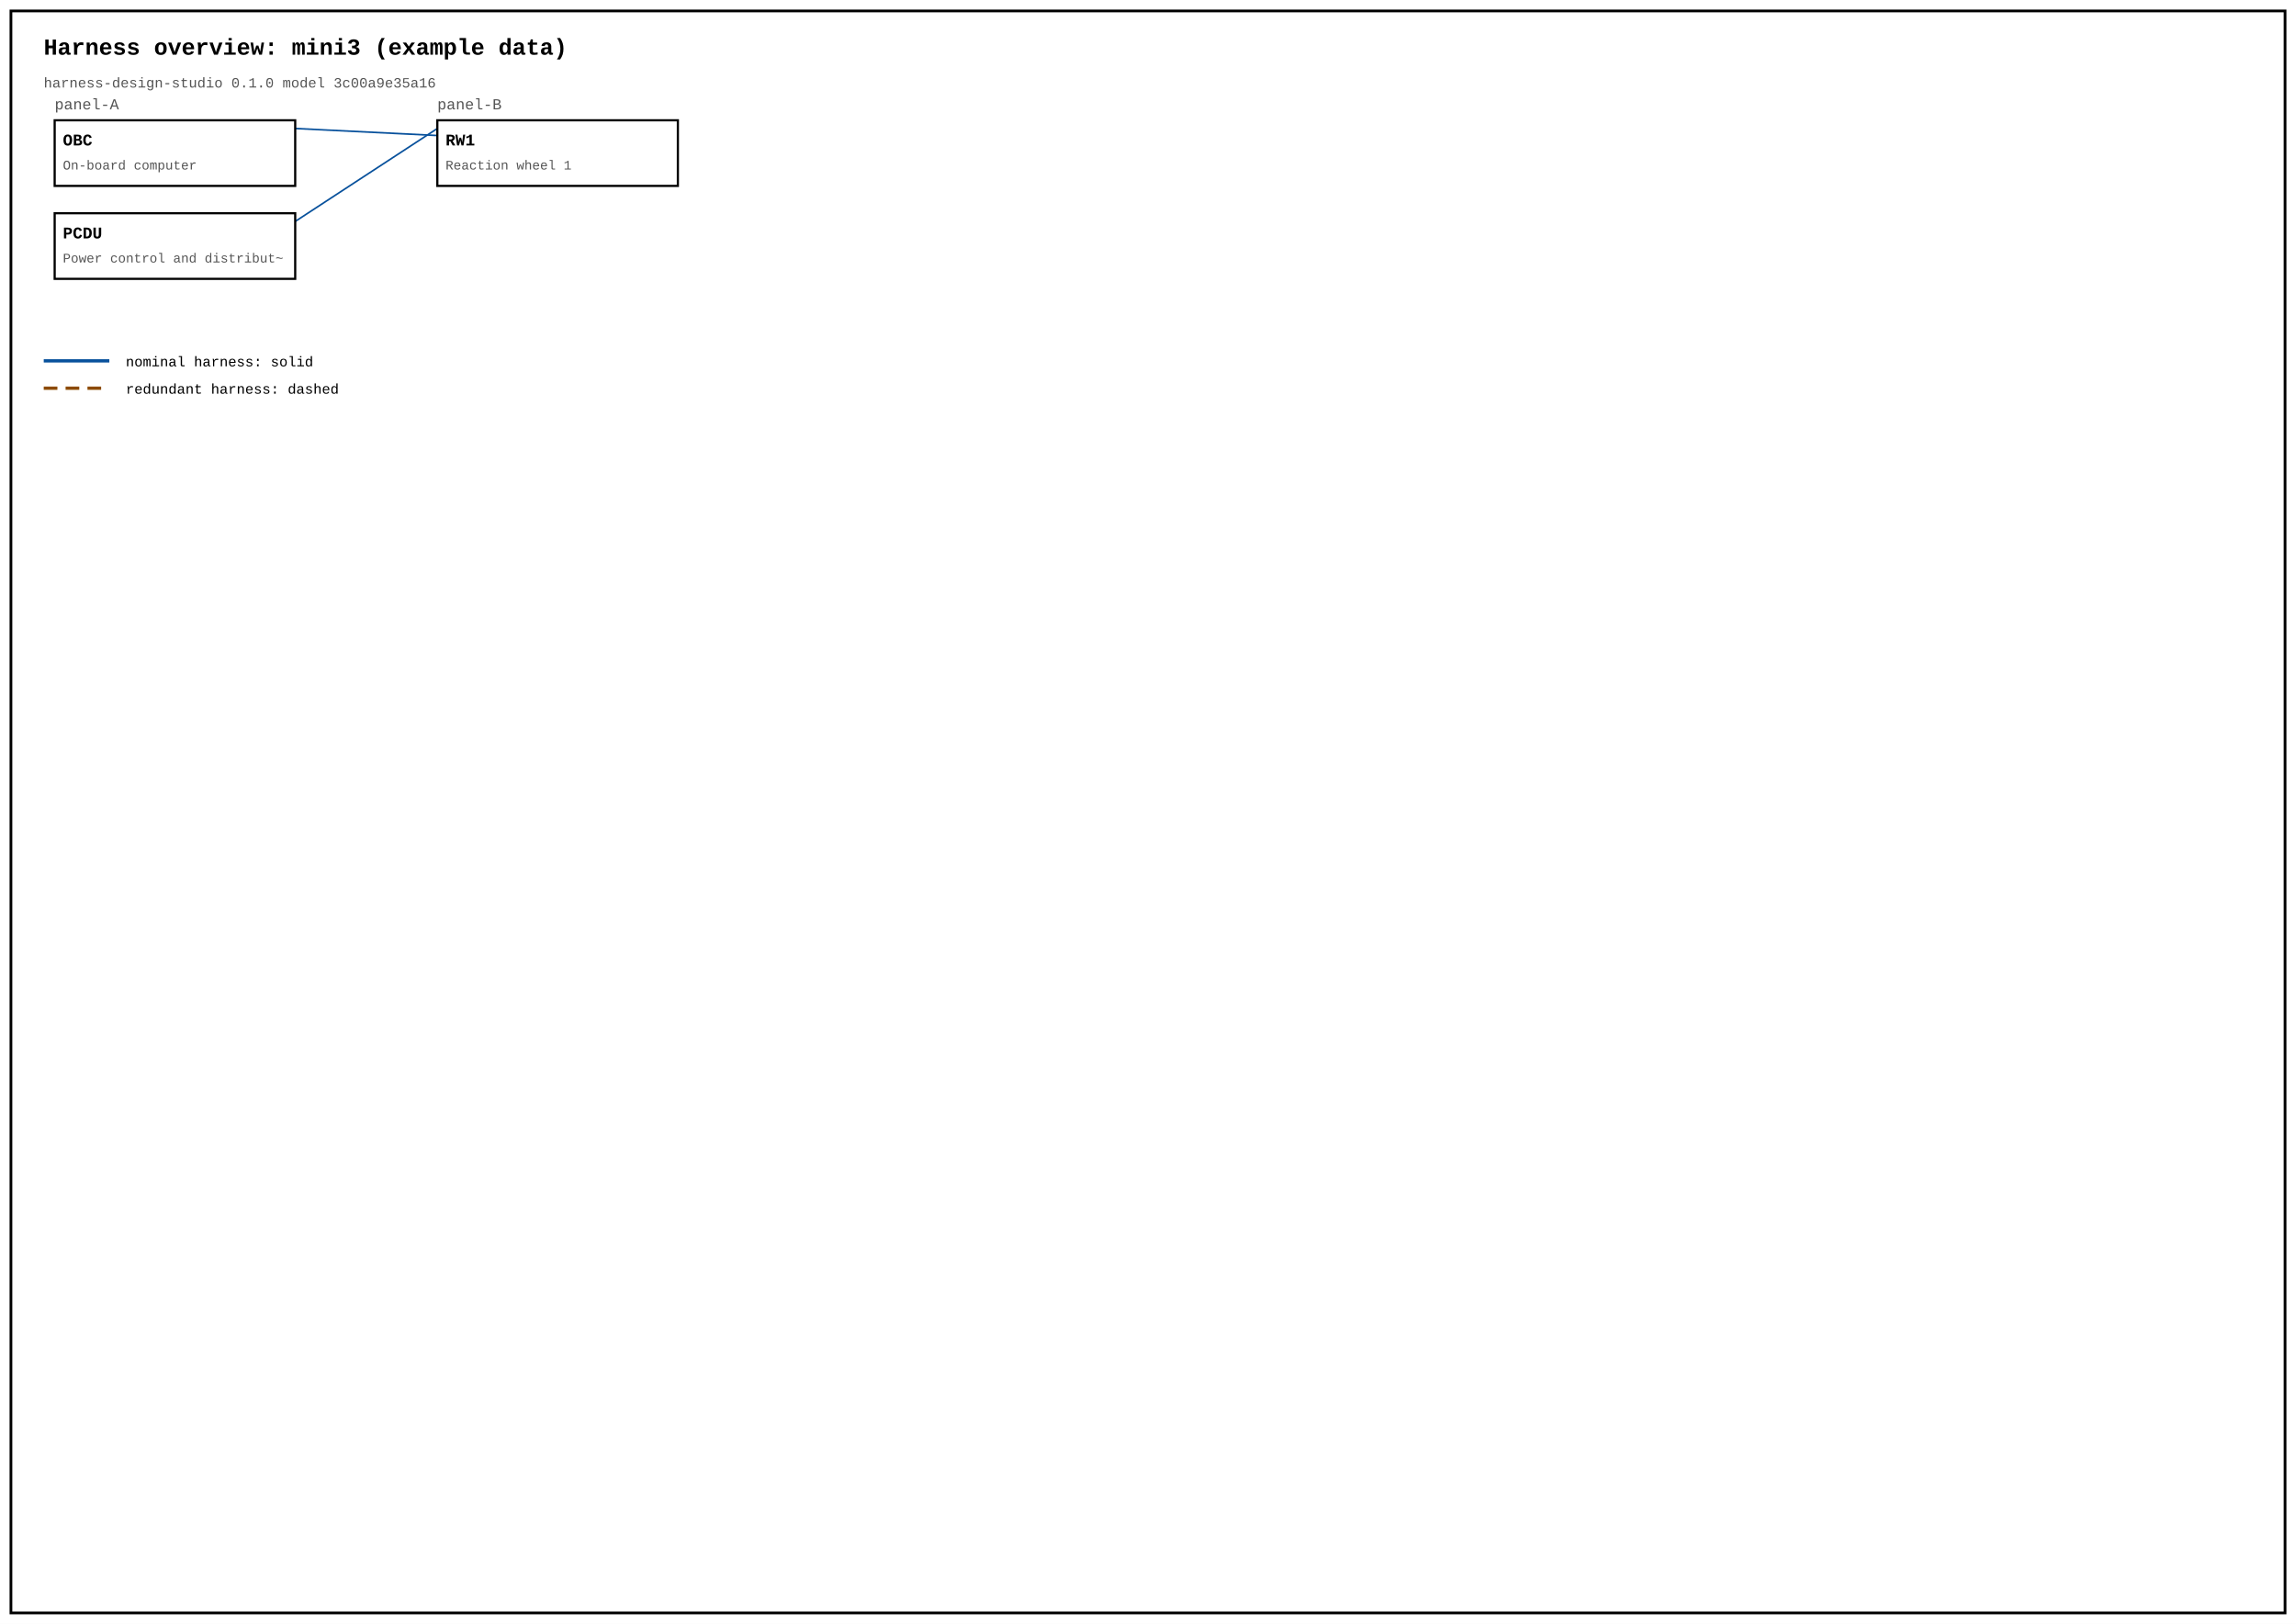
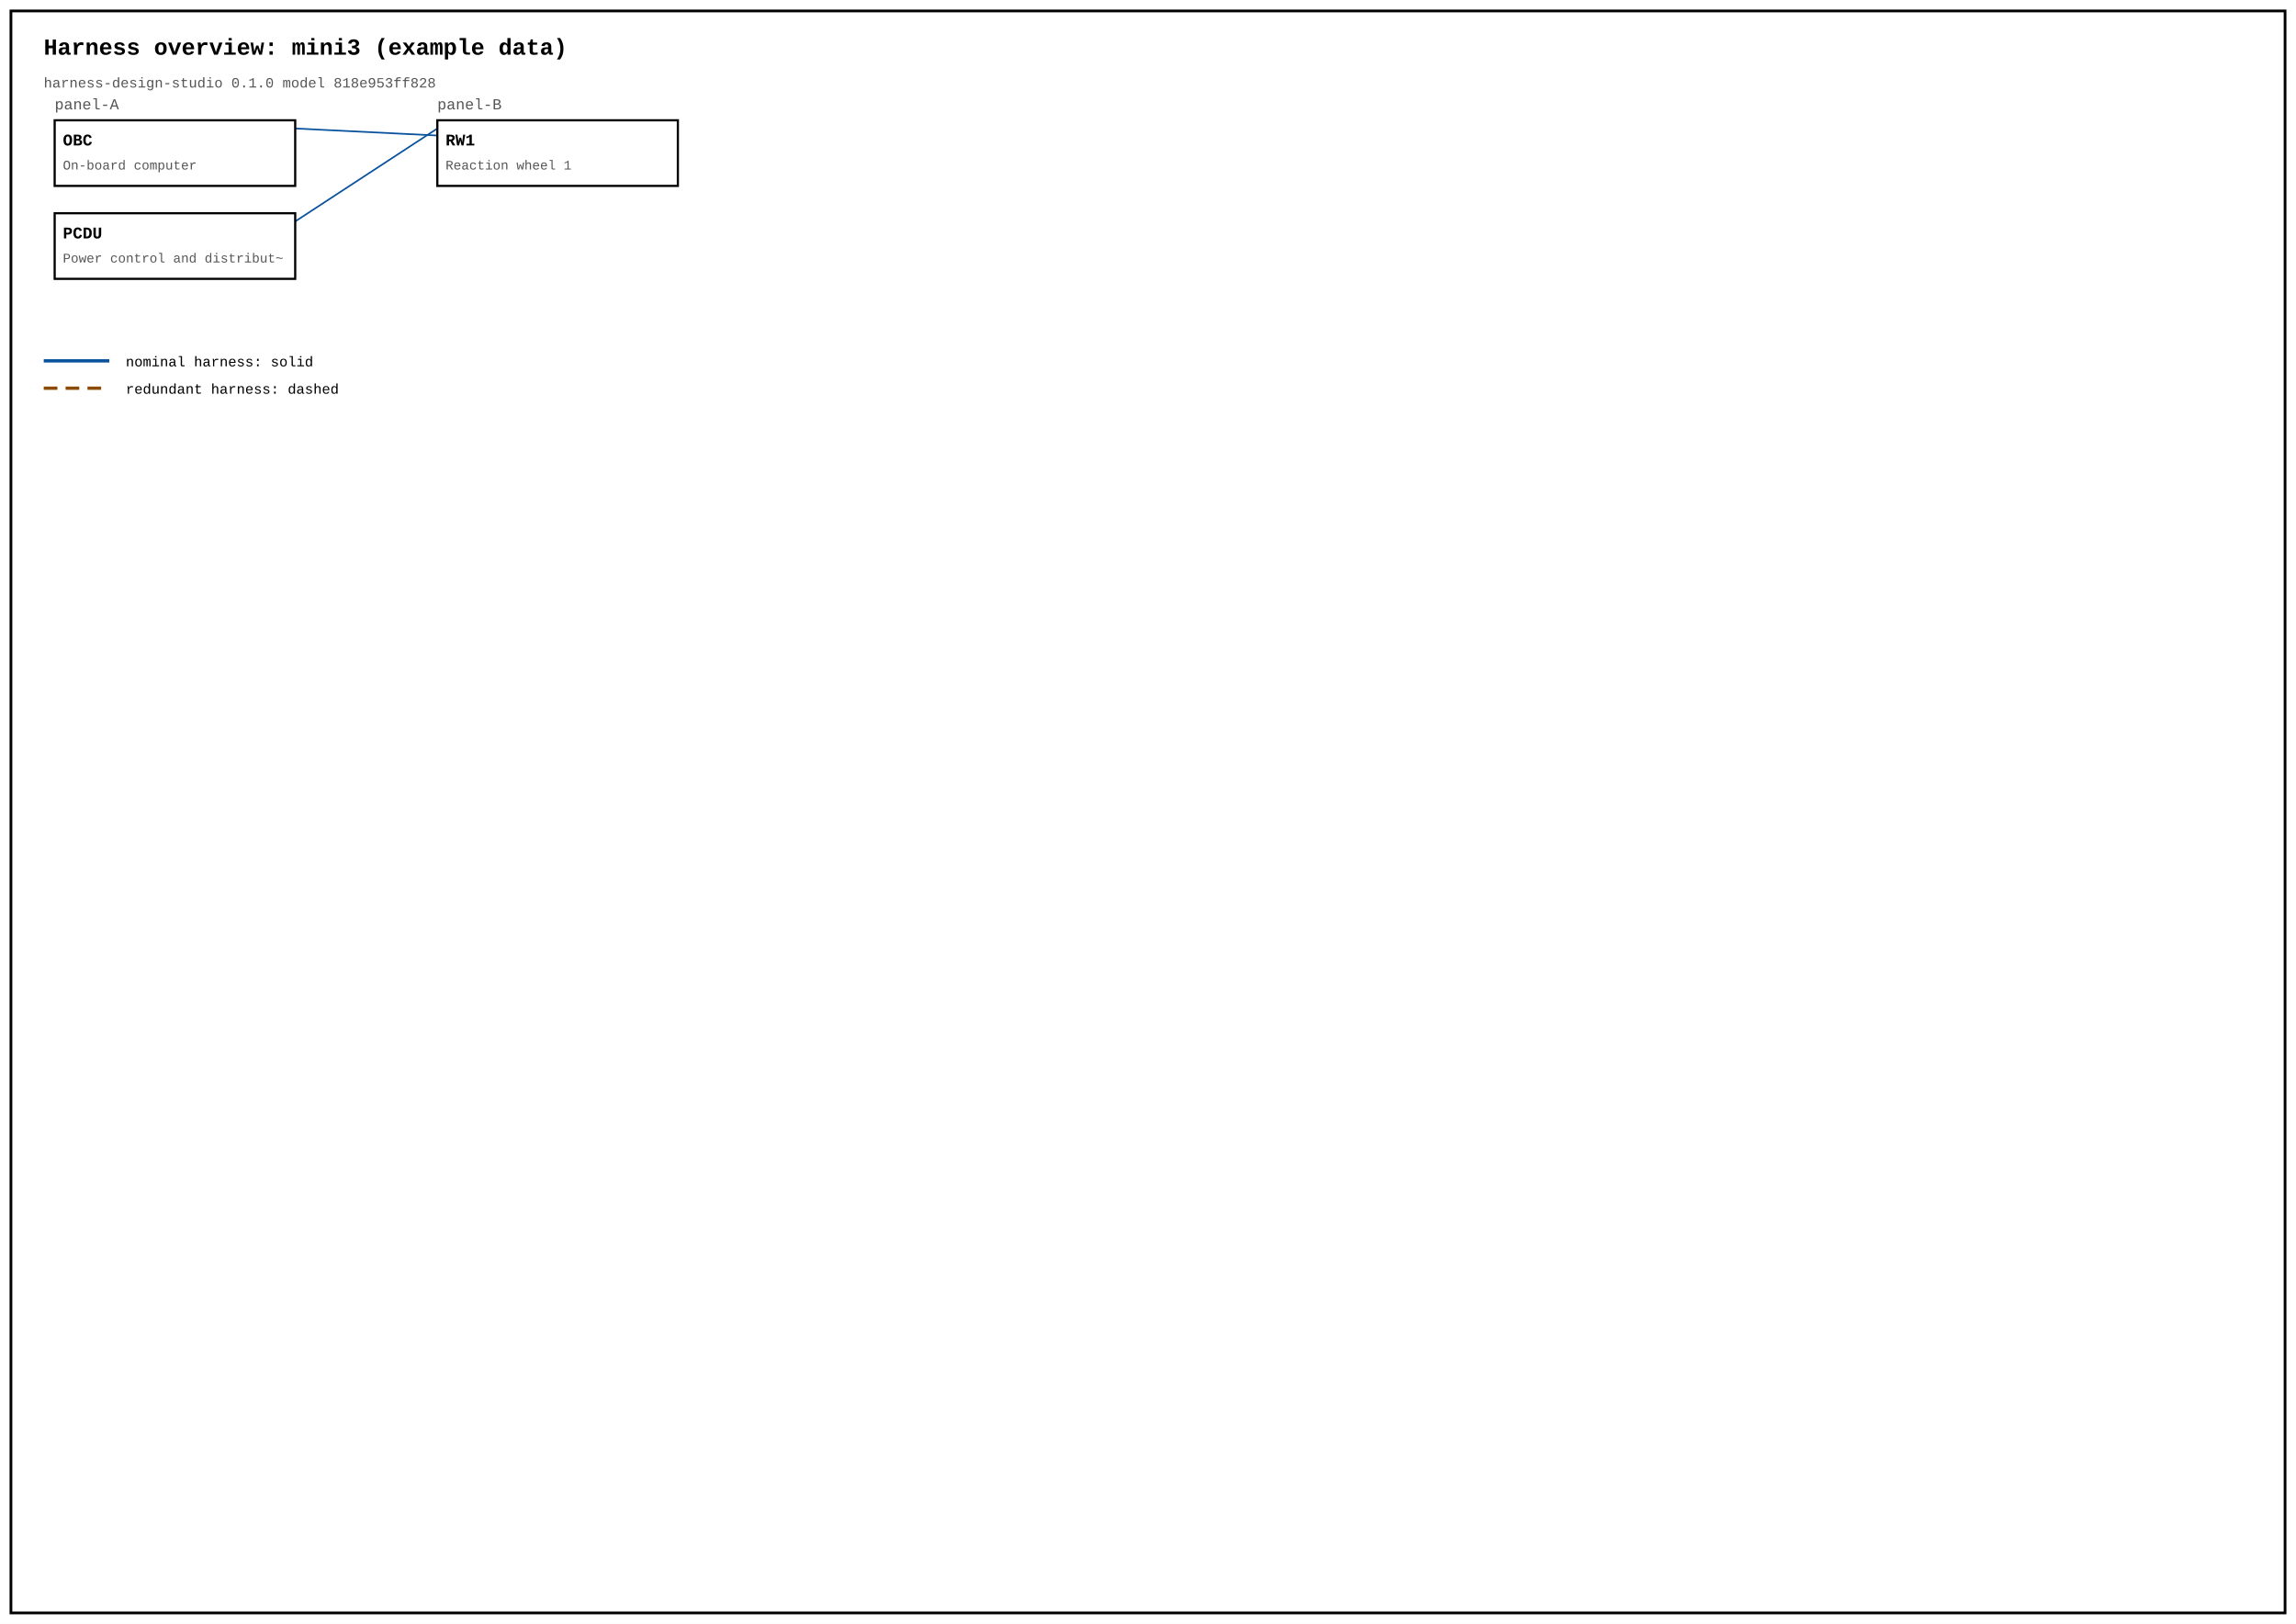
<svg xmlns="http://www.w3.org/2000/svg" width="420mm" height="297mm" viewBox="0 0 420 297" font-family="Courier New, Courier, monospace">
  <rect x="0" y="0" width="420" height="297" fill="#ffffff" />
  <rect x="2" y="2" width="416" height="293" fill="none" stroke="#000000" stroke-width="0.5" />
  <text x="8" y="10" font-size="4.2" font-weight="bold" text-anchor="start" fill="#000000">Harness overview: mini3 (example data)</text>
-   <text x="8" y="16" font-size="2.6" text-anchor="start" fill="#555555">harness-design-studio 0.1.0 model 3c00a9e35a16</text>
+   <text x="8" y="16" font-size="2.6" text-anchor="start" fill="#555555">harness-design-studio 0.1.0 model 818e953ff828</text>
  <text x="10" y="20" font-size="2.8" text-anchor="start" fill="#555555">panel-A</text>
  <text x="80" y="20" font-size="2.8" text-anchor="start" fill="#555555">panel-B</text>
  <line x1="54" y1="40.5" x2="80" y2="23.5" stroke="#08519c" stroke-width="0.3" />
  <line x1="54" y1="23.5" x2="80" y2="24.786" stroke="#08519c" stroke-width="0.3" />
  <rect x="10" y="22" width="44" height="12" fill="#ffffff" stroke="#000000" stroke-width="0.4" />
  <text x="11.5" y="26.6" font-size="3" font-weight="bold" text-anchor="start" fill="#000000">OBC</text>
  <text x="11.5" y="31" font-size="2.4" text-anchor="start" fill="#555555">On-board computer</text>
  <rect x="10" y="39" width="44" height="12" fill="#ffffff" stroke="#000000" stroke-width="0.4" />
  <text x="11.5" y="43.6" font-size="3" font-weight="bold" text-anchor="start" fill="#000000">PCDU</text>
  <text x="11.5" y="48" font-size="2.4" text-anchor="start" fill="#555555">Power control and distribut~</text>
  <rect x="80" y="22" width="44" height="12" fill="#ffffff" stroke="#000000" stroke-width="0.4" />
  <text x="81.5" y="26.6" font-size="3" font-weight="bold" text-anchor="start" fill="#000000">RW1</text>
  <text x="81.5" y="31" font-size="2.4" text-anchor="start" fill="#555555">Reaction wheel 1</text>
  <line x1="8" y1="66" x2="20" y2="66" stroke="#08519c" stroke-width="0.6" />
  <text x="23" y="67" font-size="2.6" text-anchor="start" fill="#000000">nominal harness: solid</text>
  <line x1="8" y1="71" x2="20" y2="71" stroke="#8c4a00" stroke-width="0.6" stroke-dasharray="2.5 1.5" />
  <text x="23" y="72" font-size="2.6" text-anchor="start" fill="#000000">redundant harness: dashed</text>
</svg>
